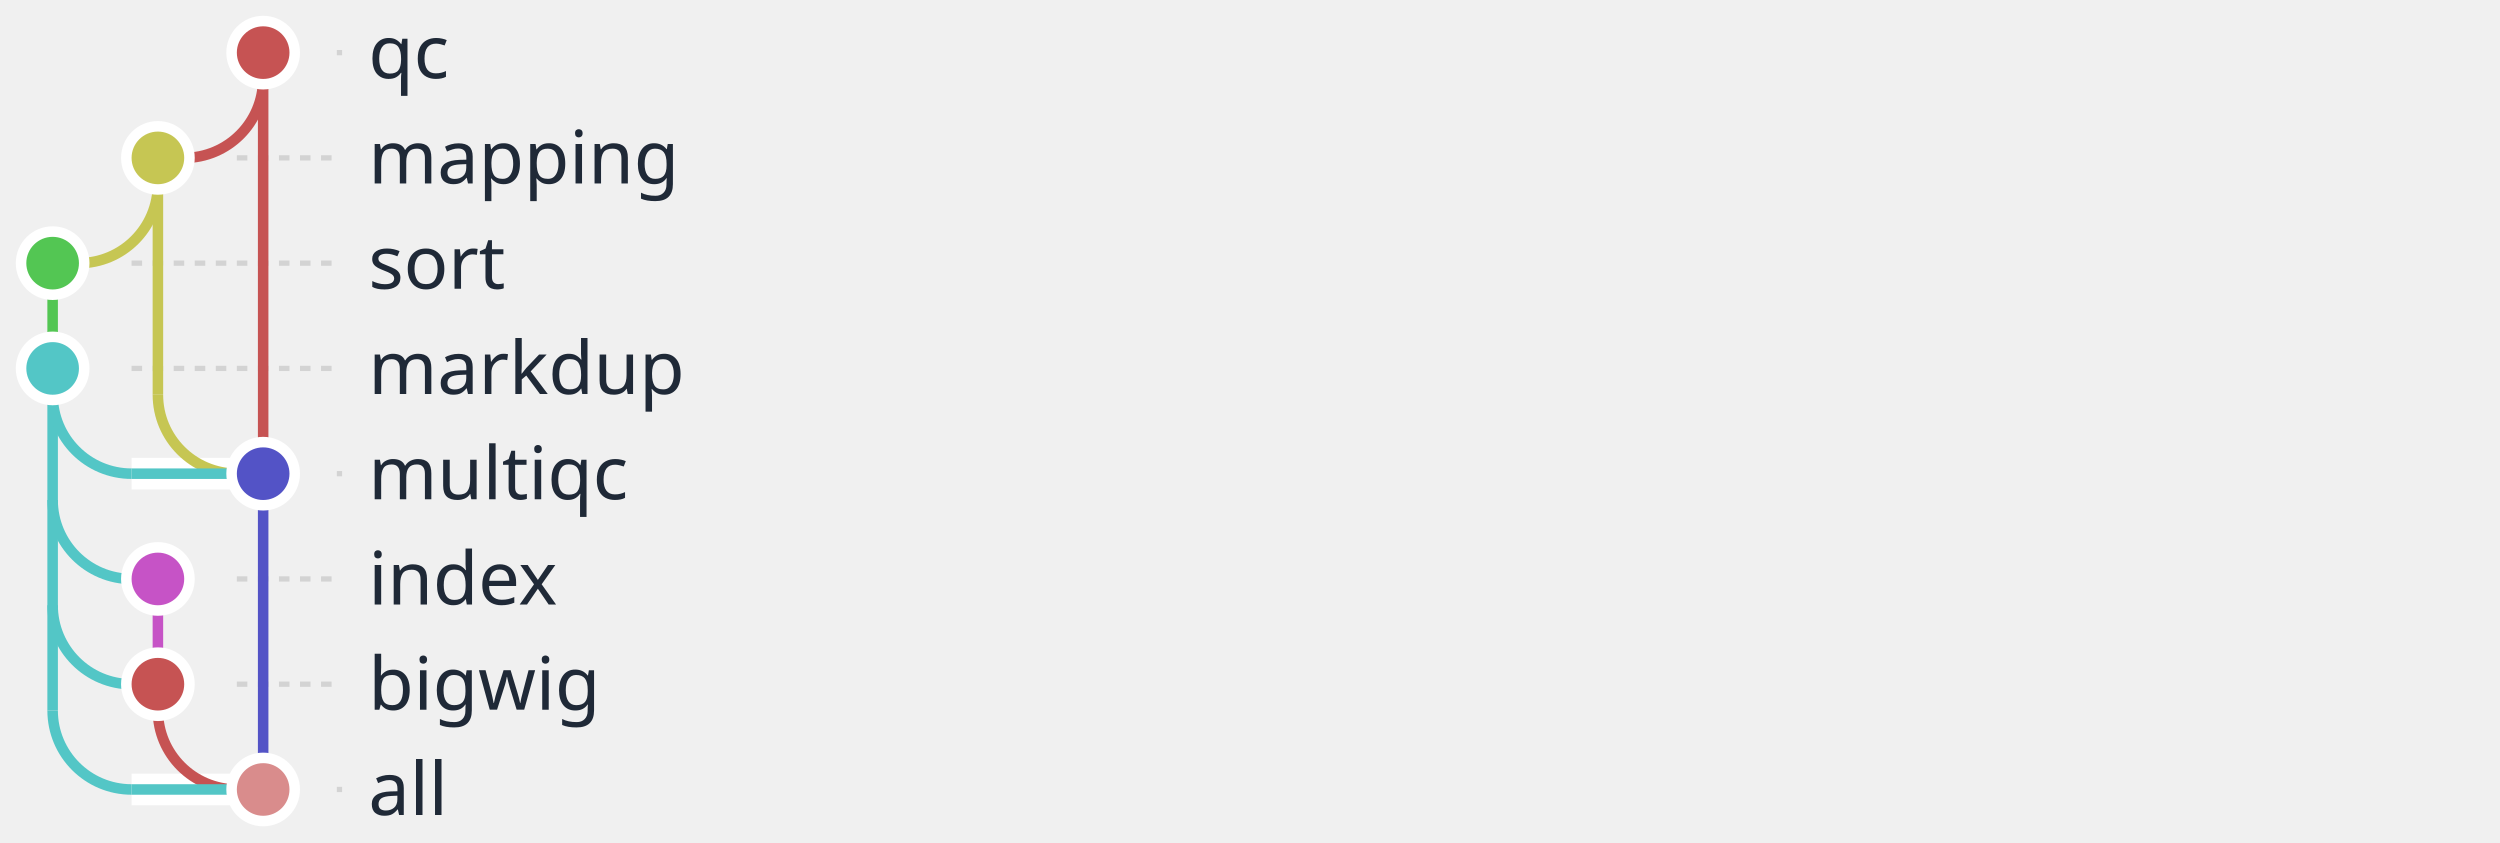
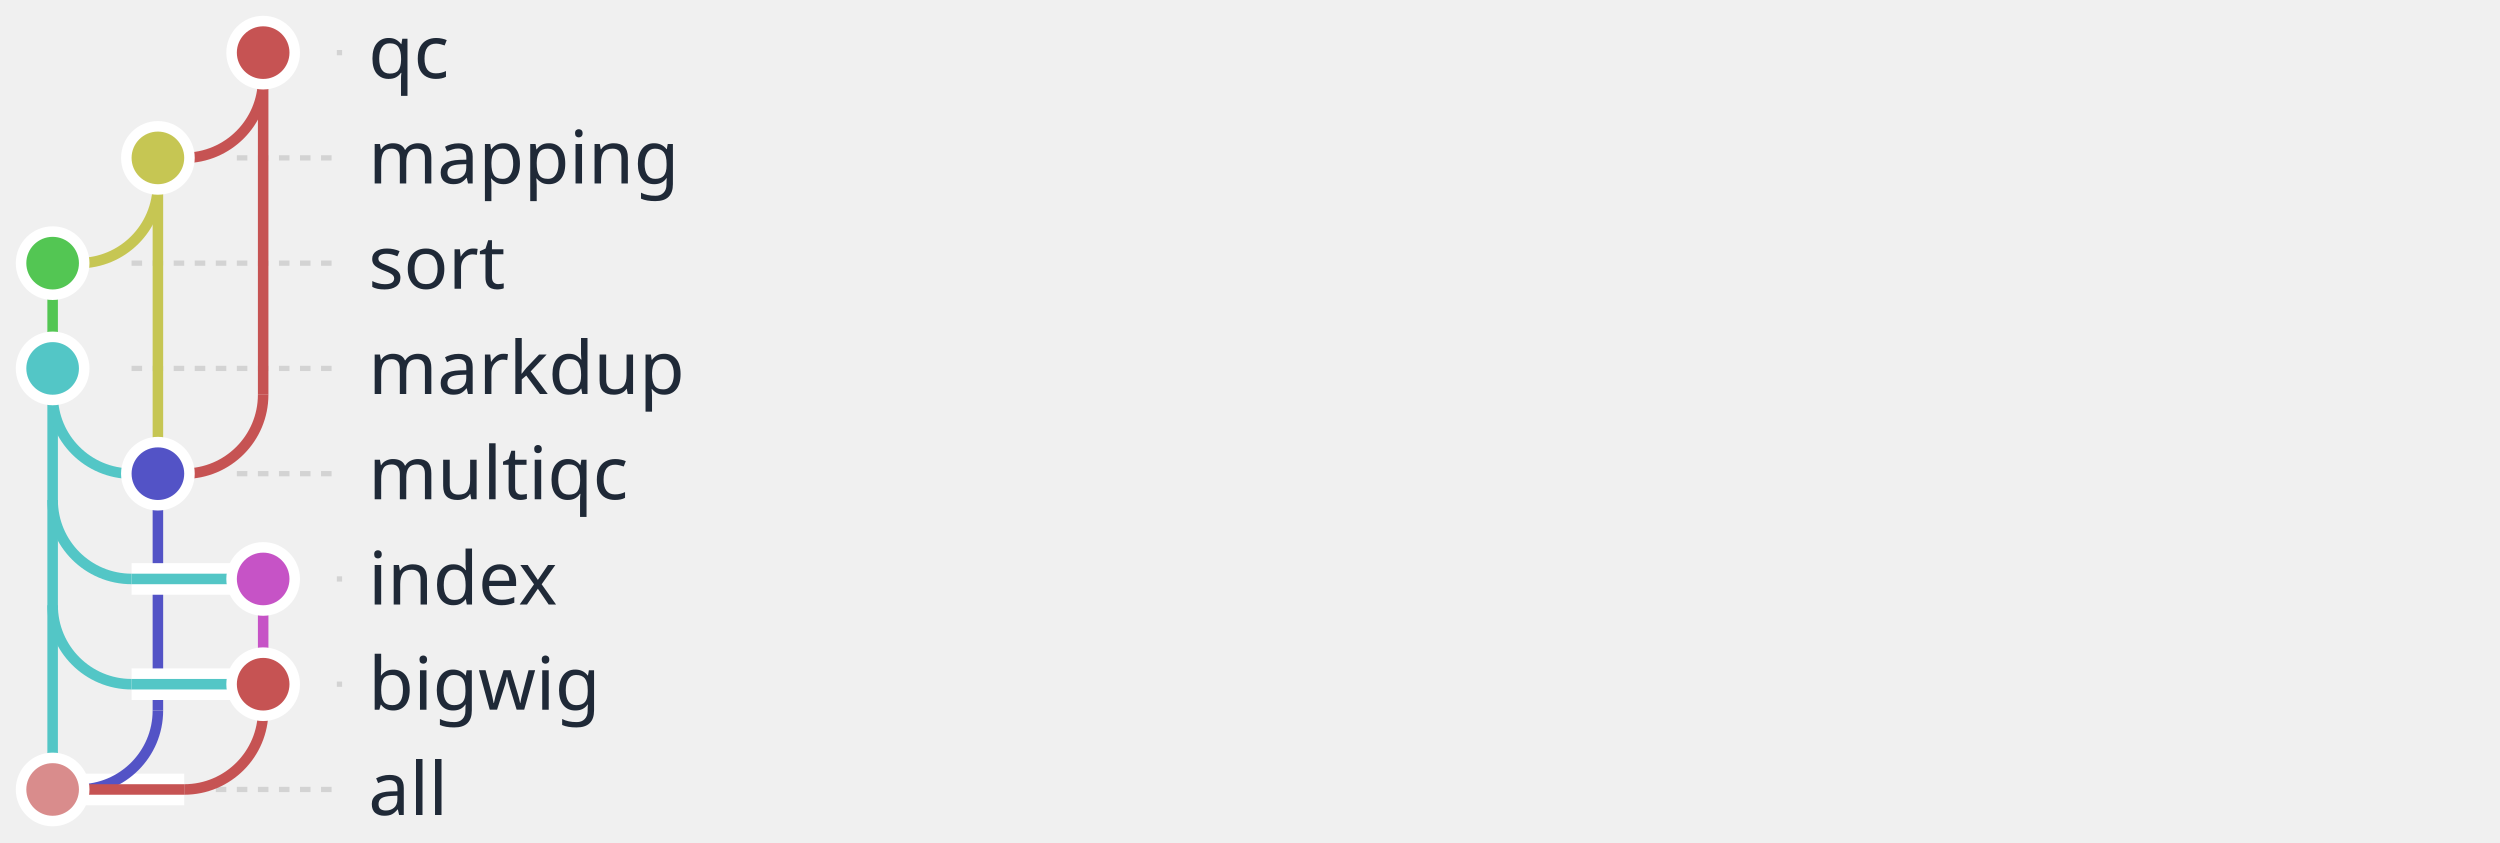
<svg xmlns="http://www.w3.org/2000/svg" baseProfile="full" height="100%" version="1.1" viewBox="25.0,5.0,475.0,160.0" width="100%">
  <defs />
  <g>
    <line stroke="lightgrey" stroke-dasharray="2" x1="90.0" x2="89.0" y1="15.0" y2="15.0" />
    <line stroke="lightgrey" stroke-dasharray="2" x1="70.0" x2="89.0" y1="35.0" y2="35.0" />
    <line stroke="lightgrey" stroke-dasharray="2" x1="50.0" x2="89.0" y1="55.0" y2="55.0" />
    <line stroke="lightgrey" stroke-dasharray="2" x1="50.0" x2="89.0" y1="75.0" y2="75.0" />
-     <line stroke="lightgrey" stroke-dasharray="2" x1="90.0" x2="89.0" y1="95.0" y2="95.0" />
-     <line stroke="lightgrey" stroke-dasharray="2" x1="70.0" x2="89.0" y1="115.0" y2="115.0" />
-     <line stroke="lightgrey" stroke-dasharray="2" x1="70.0" x2="89.0" y1="135.0" y2="135.0" />
-     <line stroke="lightgrey" stroke-dasharray="2" x1="90.0" x2="89.0" y1="155.0" y2="155.0" />
+     <line stroke="lightgrey" stroke-dasharray="2" x1="70.0" x2="89.0" y1="95.0" y2="95.0" />
+     <line stroke="lightgrey" stroke-dasharray="2" x1="90.0" x2="89.0" y1="115.0" y2="115.0" />
+     <line stroke="lightgrey" stroke-dasharray="2" x1="90.0" x2="89.0" y1="135.0" y2="135.0" />
+     <line stroke="lightgrey" stroke-dasharray="2" x1="50.0" x2="89.0" y1="155.0" y2="155.0" />
  </g>
  <g>
    <line stroke="#53c653" stroke-width="2.0" x1="35.0" x2="35.0" y1="55.0" y2="75.0" />
-     <line stroke="#c6c653" stroke-width="2.0" x1="55.0" x2="55.0" y1="35.0" y2="80.0" />
-     <line stroke="#c65353" stroke-width="2.0" x1="75.0" x2="75.0" y1="15.0" y2="95.0" />
-     <line stroke="#c653c6" stroke-width="2.0" x1="55.0" x2="55.0" y1="115.0" y2="135.0" />
-     <line stroke="#53c6c6" stroke-width="2.0" x1="35.0" x2="35.0" y1="75.0" y2="140.0" />
-     <line stroke="#c65353" stroke-width="2.0" x1="55.0" x2="55.0" y1="135.0" y2="140.0" />
-     <line stroke="#5353c6" stroke-width="2.0" x1="75.0" x2="75.0" y1="95.0" y2="155.0" />
+     <line stroke="#c6c653" stroke-width="2.0" x1="55.0" x2="55.0" y1="35.0" y2="95.0" />
+     <line stroke="#c65353" stroke-width="2.0" x1="75.0" x2="75.0" y1="15.0" y2="80.0" />
+     <line stroke="#c653c6" stroke-width="2.0" x1="75.0" x2="75.0" y1="115.0" y2="135.0" />
+     <line stroke="#53c6c6" stroke-width="2.0" x1="35.0" x2="35.0" y1="75.0" y2="155.0" />
+     <line stroke="#5353c6" stroke-width="2.0" x1="55.0" x2="55.0" y1="95.0" y2="140.0" />
+     <line stroke="#c65353" stroke-width="2.0" x1="75.0" x2="75.0" y1="135.0" y2="140.0" />
  </g>
  <g>
    <line stroke="white" stroke-width="6.0" x1="55.0" x2="60.0" y1="35.0" y2="35.0" />
    <line stroke="white" stroke-width="6.0" x1="35.0" x2="40.0" y1="55.0" y2="55.0" />
-     <line stroke="white" stroke-width="6.0" x1="50.0" x2="75.0" y1="95.0" y2="95.0" />
-     <line stroke="white" stroke-width="6.0" x1="50.0" x2="55.0" y1="115.0" y2="115.0" />
-     <line stroke="white" stroke-width="6.0" x1="50.0" x2="55.0" y1="135.0" y2="135.0" />
-     <line stroke="white" stroke-width="6.0" x1="50.0" x2="75.0" y1="155.0" y2="155.0" />
+     <line stroke="white" stroke-width="6.0" x1="50.0" x2="55.0" y1="95.0" y2="95.0" />
+     <line stroke="white" stroke-width="6.0" x1="55.0" x2="60.0" y1="95.0" y2="95.0" />
+     <line stroke="white" stroke-width="6.0" x1="50.0" x2="75.0" y1="115.0" y2="115.0" />
+     <line stroke="white" stroke-width="6.0" x1="50.0" x2="75.0" y1="135.0" y2="135.0" />
+     <line stroke="white" stroke-width="6.0" x1="35.0" x2="60.0" y1="155.0" y2="155.0" />
  </g>
  <g>
    <path d="M 75.0,20.0 a15.0,15.0 0 0,1 -15.0,15.0" fill="none" stroke="#c65353" stroke-width="2.0" />
    <line stroke="#c65353" stroke-width="2.0" x1="55.0" x2="60.0" y1="35.0" y2="35.0" />
    <path d="M 55.0,40.0 a15.0,15.0 0 0,1 -15.0,15.0" fill="none" stroke="#c6c653" stroke-width="2.0" />
    <line stroke="#c6c653" stroke-width="2.0" x1="35.0" x2="40.0" y1="55.0" y2="55.0" />
    <path d="M 35.0,80.0 a15.0,15.0 0 0,0 15.0,15.0" fill="none" stroke="#53c6c6" stroke-width="2.0" />
-     <path d="M 55.0,80.0 a15.0,15.0 0 0,0 15.0,15.0" fill="none" stroke="#c6c653" stroke-width="2.0" />
-     <line stroke="#53c6c6" stroke-width="2.0" x1="50.0" x2="75.0" y1="95.0" y2="95.0" />
+     <line stroke="#53c6c6" stroke-width="2.0" x1="50.0" x2="55.0" y1="95.0" y2="95.0" />
+     <path d="M 75.0,80.0 a15.0,15.0 0 0,1 -15.0,15.0" fill="none" stroke="#c65353" stroke-width="2.0" />
+     <line stroke="#c65353" stroke-width="2.0" x1="55.0" x2="60.0" y1="95.0" y2="95.0" />
    <path d="M 35.0,100.0 a15.0,15.0 0 0,0 15.0,15.0" fill="none" stroke="#53c6c6" stroke-width="2.0" />
-     <line stroke="#53c6c6" stroke-width="2.0" x1="50.0" x2="55.0" y1="115.0" y2="115.0" />
+     <line stroke="#53c6c6" stroke-width="2.0" x1="50.0" x2="75.0" y1="115.0" y2="115.0" />
    <path d="M 35.0,120.0 a15.0,15.0 0 0,0 15.0,15.0" fill="none" stroke="#53c6c6" stroke-width="2.0" />
-     <line stroke="#53c6c6" stroke-width="2.0" x1="50.0" x2="55.0" y1="135.0" y2="135.0" />
-     <path d="M 35.0,140.0 a15.0,15.0 0 0,0 15.0,15.0" fill="none" stroke="#53c6c6" stroke-width="2.0" />
-     <path d="M 55.0,140.0 a15.0,15.0 0 0,0 15.0,15.0" fill="none" stroke="#c65353" stroke-width="2.0" />
-     <line stroke="#53c6c6" stroke-width="2.0" x1="50.0" x2="75.0" y1="155.0" y2="155.0" />
+     <line stroke="#53c6c6" stroke-width="2.0" x1="50.0" x2="75.0" y1="135.0" y2="135.0" />
+     <path d="M 55.0,140.0 a15.0,15.0 0 0,1 -15.0,15.0" fill="none" stroke="#5353c6" stroke-width="2.0" />
+     <path d="M 75.0,140.0 a15.0,15.0 0 0,1 -15.0,15.0" fill="none" stroke="#c65353" stroke-width="2.0" />
+     <line stroke="#c65353" stroke-width="2.0" x1="35.0" x2="60.0" y1="155.0" y2="155.0" />
  </g>
  <g>
    <circle cx="75.0" cy="15.0" fill="#c65353" id="Nqc" r="6.0" stroke="white" stroke-width="2.0" />
    <text dominant-baseline="middle" fill="#1f2937" font-family="sans-serif" font-size="14" x="95.0" y="15.0">qc</text>
    <circle cx="55.0" cy="35.0" fill="#c6c653" id="Nmapping" r="6.0" stroke="white" stroke-width="2.0" />
    <text dominant-baseline="middle" fill="#1f2937" font-family="sans-serif" font-size="14" x="95.0" y="35.0">mapping</text>
    <circle cx="35.0" cy="55.0" fill="#53c653" id="Nsort" r="6.0" stroke="white" stroke-width="2.0" />
    <text dominant-baseline="middle" fill="#1f2937" font-family="sans-serif" font-size="14" x="95.0" y="55.0">sort</text>
    <circle cx="35.0" cy="75.0" fill="#53c6c6" id="Nmarkdup" r="6.0" stroke="white" stroke-width="2.0" />
    <text dominant-baseline="middle" fill="#1f2937" font-family="sans-serif" font-size="14" x="95.0" y="75.0">markdup</text>
-     <circle cx="75.0" cy="95.0" fill="#5353c6" id="Nmultiqc" r="6.0" stroke="white" stroke-width="2.0" />
+     <circle cx="55.0" cy="95.0" fill="#5353c6" id="Nmultiqc" r="6.0" stroke="white" stroke-width="2.0" />
    <text dominant-baseline="middle" fill="#1f2937" font-family="sans-serif" font-size="14" x="95.0" y="95.0">multiqc</text>
-     <circle cx="55.0" cy="115.0" fill="#c653c6" id="Nindex" r="6.0" stroke="white" stroke-width="2.0" />
+     <circle cx="75.0" cy="115.0" fill="#c653c6" id="Nindex" r="6.0" stroke="white" stroke-width="2.0" />
    <text dominant-baseline="middle" fill="#1f2937" font-family="sans-serif" font-size="14" x="95.0" y="115.0">index</text>
-     <circle cx="55.0" cy="135.0" fill="#c65353" id="Nbigwig" r="6.0" stroke="white" stroke-width="2.0" />
+     <circle cx="75.0" cy="135.0" fill="#c65353" id="Nbigwig" r="6.0" stroke="white" stroke-width="2.0" />
    <text dominant-baseline="middle" fill="#1f2937" font-family="sans-serif" font-size="14" x="95.0" y="135.0">bigwig</text>
-     <circle cx="75.0" cy="155.0" fill="#d98c8c" id="Nall" r="6.0" stroke="white" stroke-width="2.0" />
+     <circle cx="35.0" cy="155.0" fill="#d98c8c" id="Nall" r="6.0" stroke="white" stroke-width="2.0" />
    <text dominant-baseline="middle" fill="#1f2937" font-family="sans-serif" font-size="14" x="95.0" y="155.0">all</text>
  </g>
</svg>
